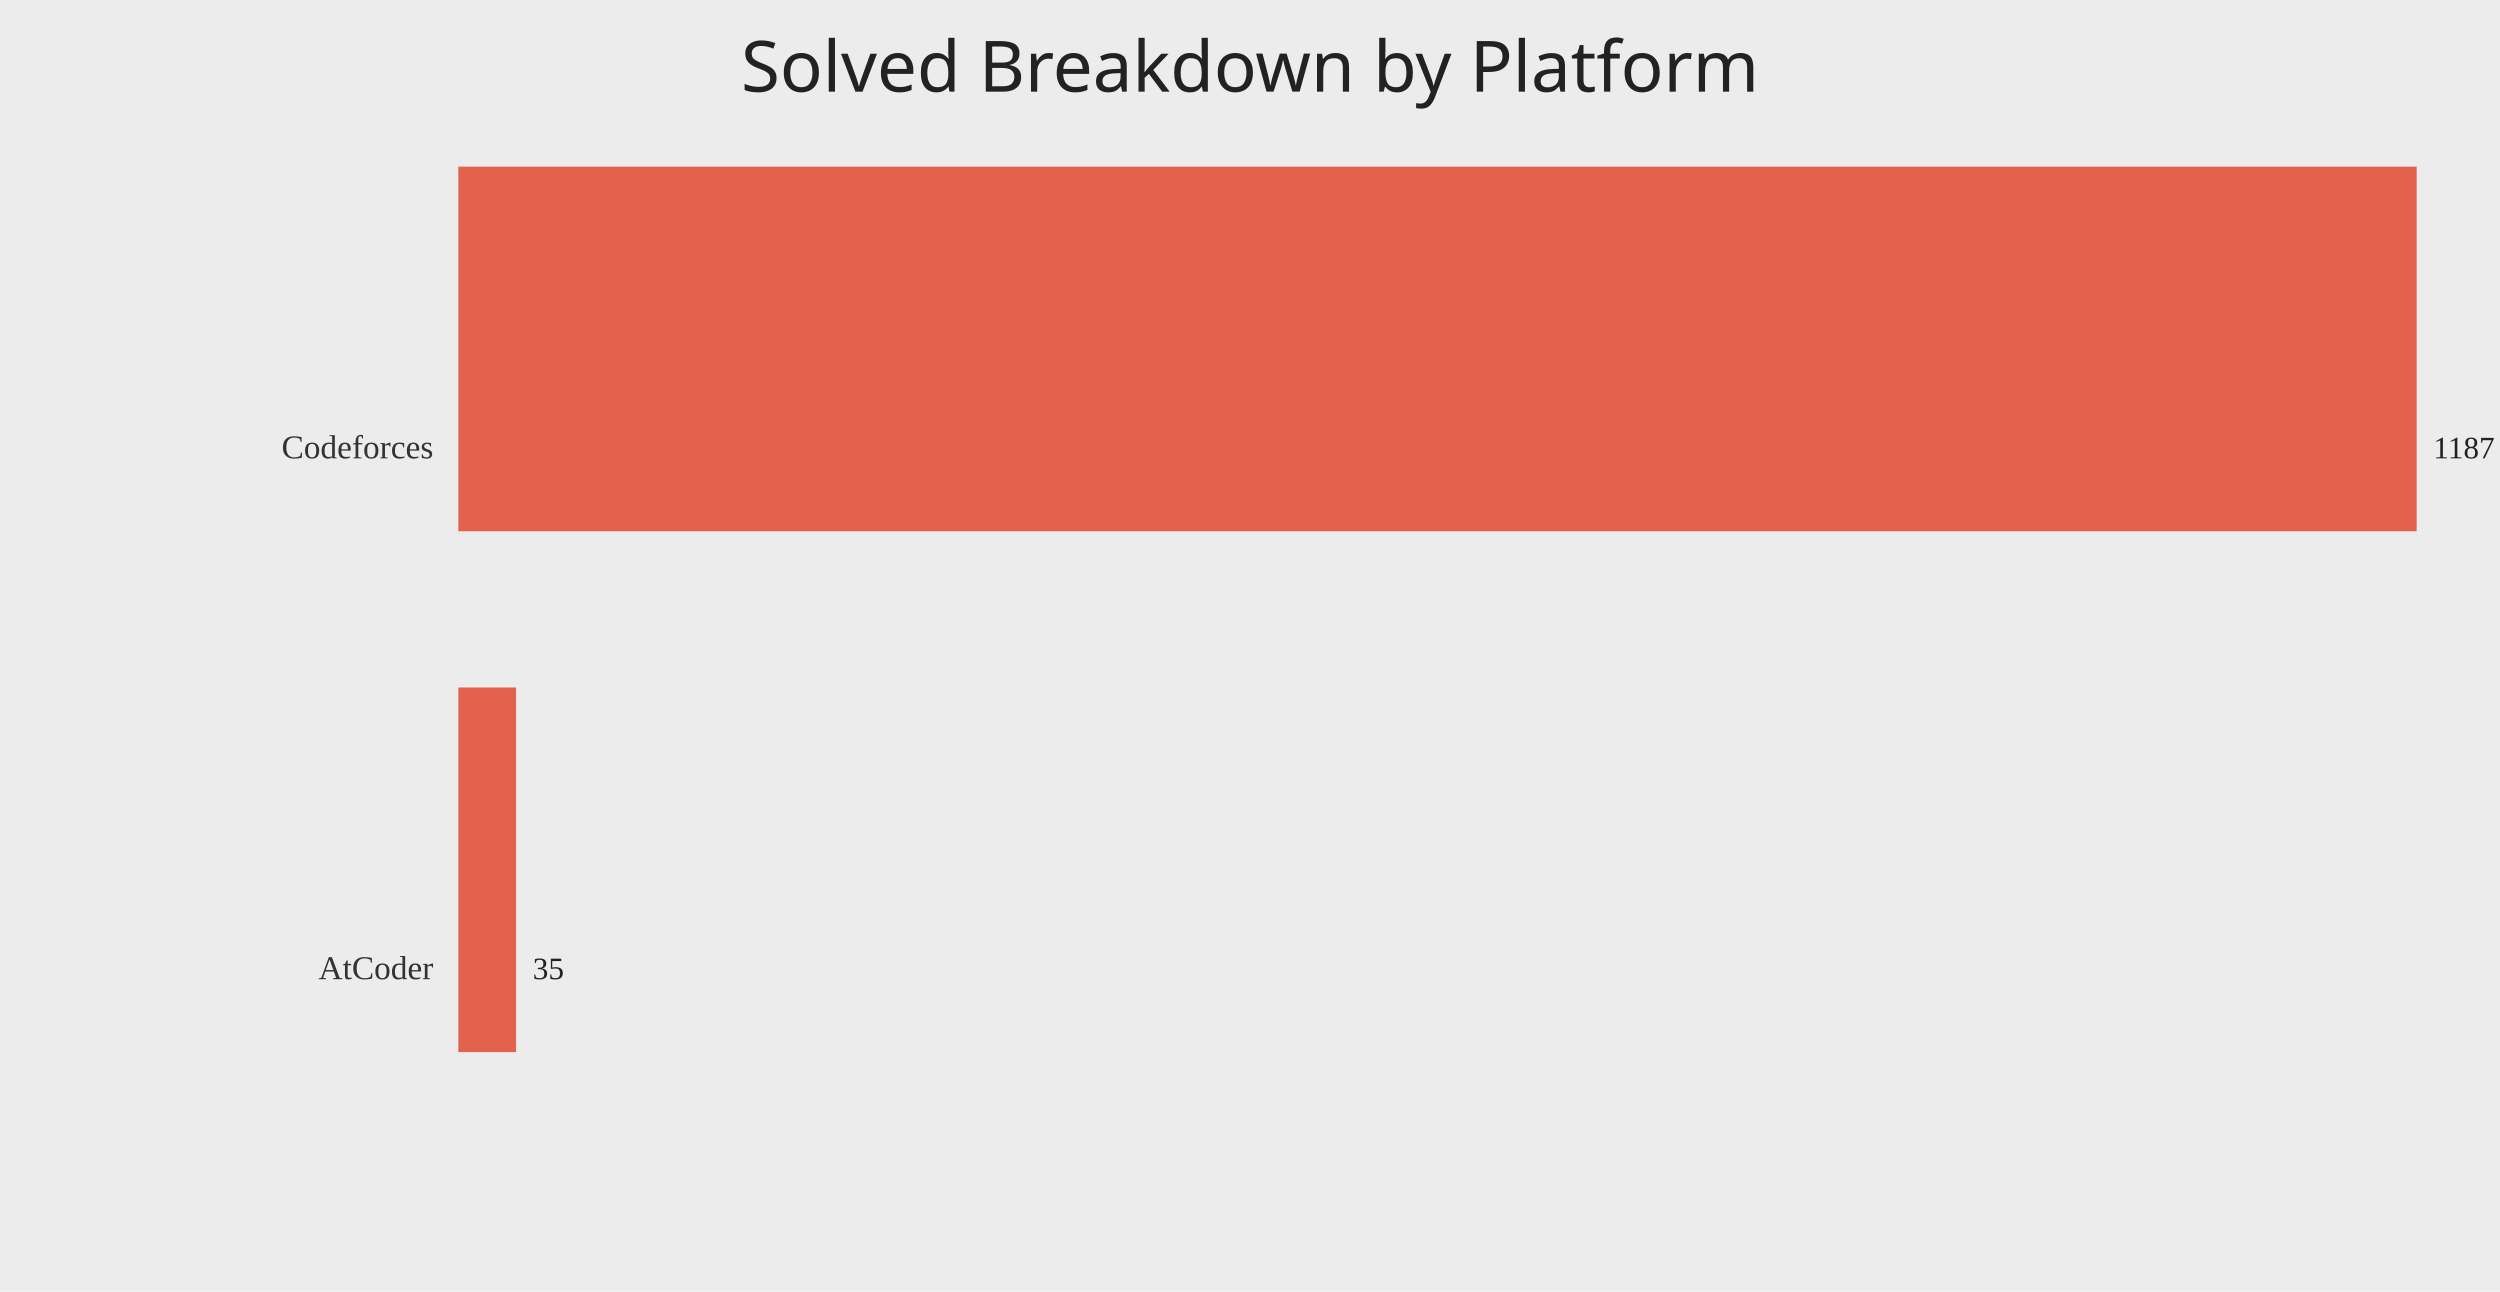
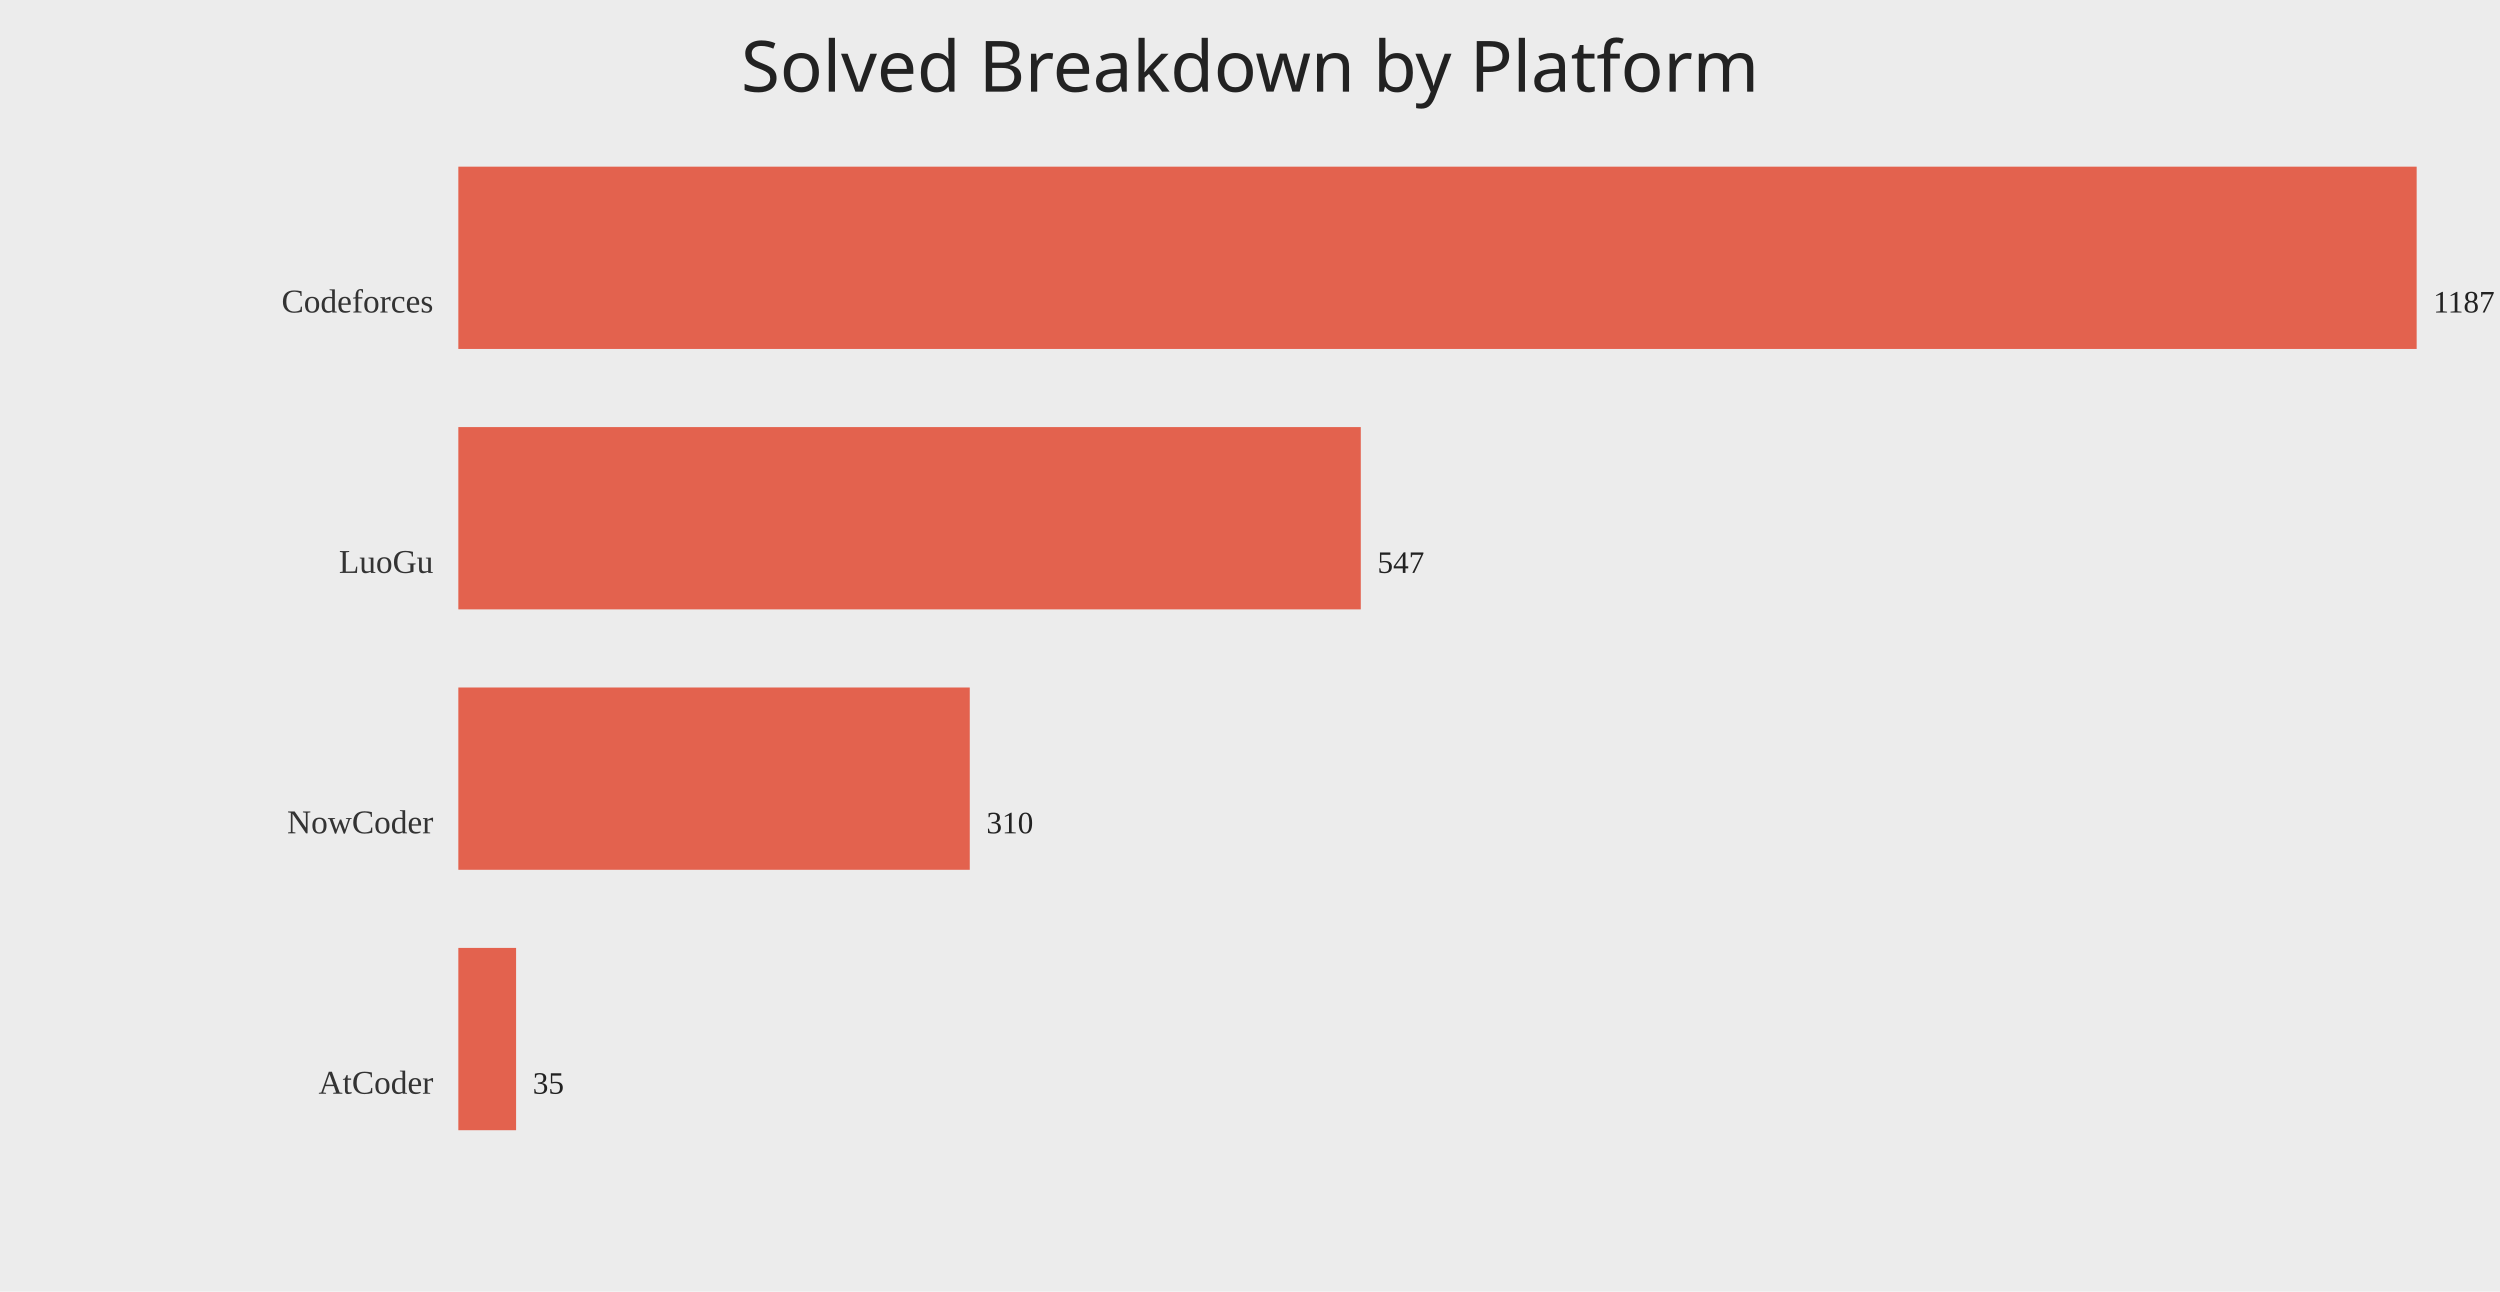
<svg xmlns="http://www.w3.org/2000/svg" width="1200" height="620">
  <rect width="100%" height="100%" fill="#ececec" />
  <text x="50%" y="44" text-anchor="middle" fill="#222" font-size="34" font-family="Comic Sans MS, Segoe UI">Solved Breakdown by Platform</text>
-   <text x="208" y="220.00" text-anchor="end" fill="#333" font-size="16">Codeforces</text>
-   <rect x="220" y="80.00" width="940.00" height="175.00" fill="#e24a33" opacity="0.85" />
-   <text x="1168.00" y="220.00" fill="#222" font-size="15">1187</text>
-   <text x="208" y="470.00" text-anchor="end" fill="#333" font-size="16">AtCoder</text>
-   <rect x="220" y="330.00" width="27.72" height="175.00" fill="#e24a33" opacity="0.85" />
-   <text x="255.72" y="470.00" fill="#222" font-size="15">35</text>
+   <text x="208" y="150.00" text-anchor="end" fill="#333" font-size="16">Codeforces</text>
+   <rect x="220" y="80.00" width="940.00" height="87.50" fill="#e24a33" opacity="0.85" />
+   <text x="1168.00" y="150.00" fill="#222" font-size="15">1187</text>
+   <text x="208" y="275.00" text-anchor="end" fill="#333" font-size="16">LuoGu</text>
+   <rect x="220" y="205.00" width="433.18" height="87.50" fill="#e24a33" opacity="0.85" />
+   <text x="661.18" y="275.00" fill="#222" font-size="15">547</text>
+   <text x="208" y="400.00" text-anchor="end" fill="#333" font-size="16">NowCoder</text>
+   <rect x="220" y="330.00" width="245.49" height="87.50" fill="#e24a33" opacity="0.85" />
+   <text x="473.49" y="400.00" fill="#222" font-size="15">310</text>
+   <text x="208" y="525.00" text-anchor="end" fill="#333" font-size="16">AtCoder</text>
+   <rect x="220" y="455.00" width="27.72" height="87.50" fill="#e24a33" opacity="0.85" />
+   <text x="255.72" y="525.00" fill="#222" font-size="15">35</text>
</svg>
